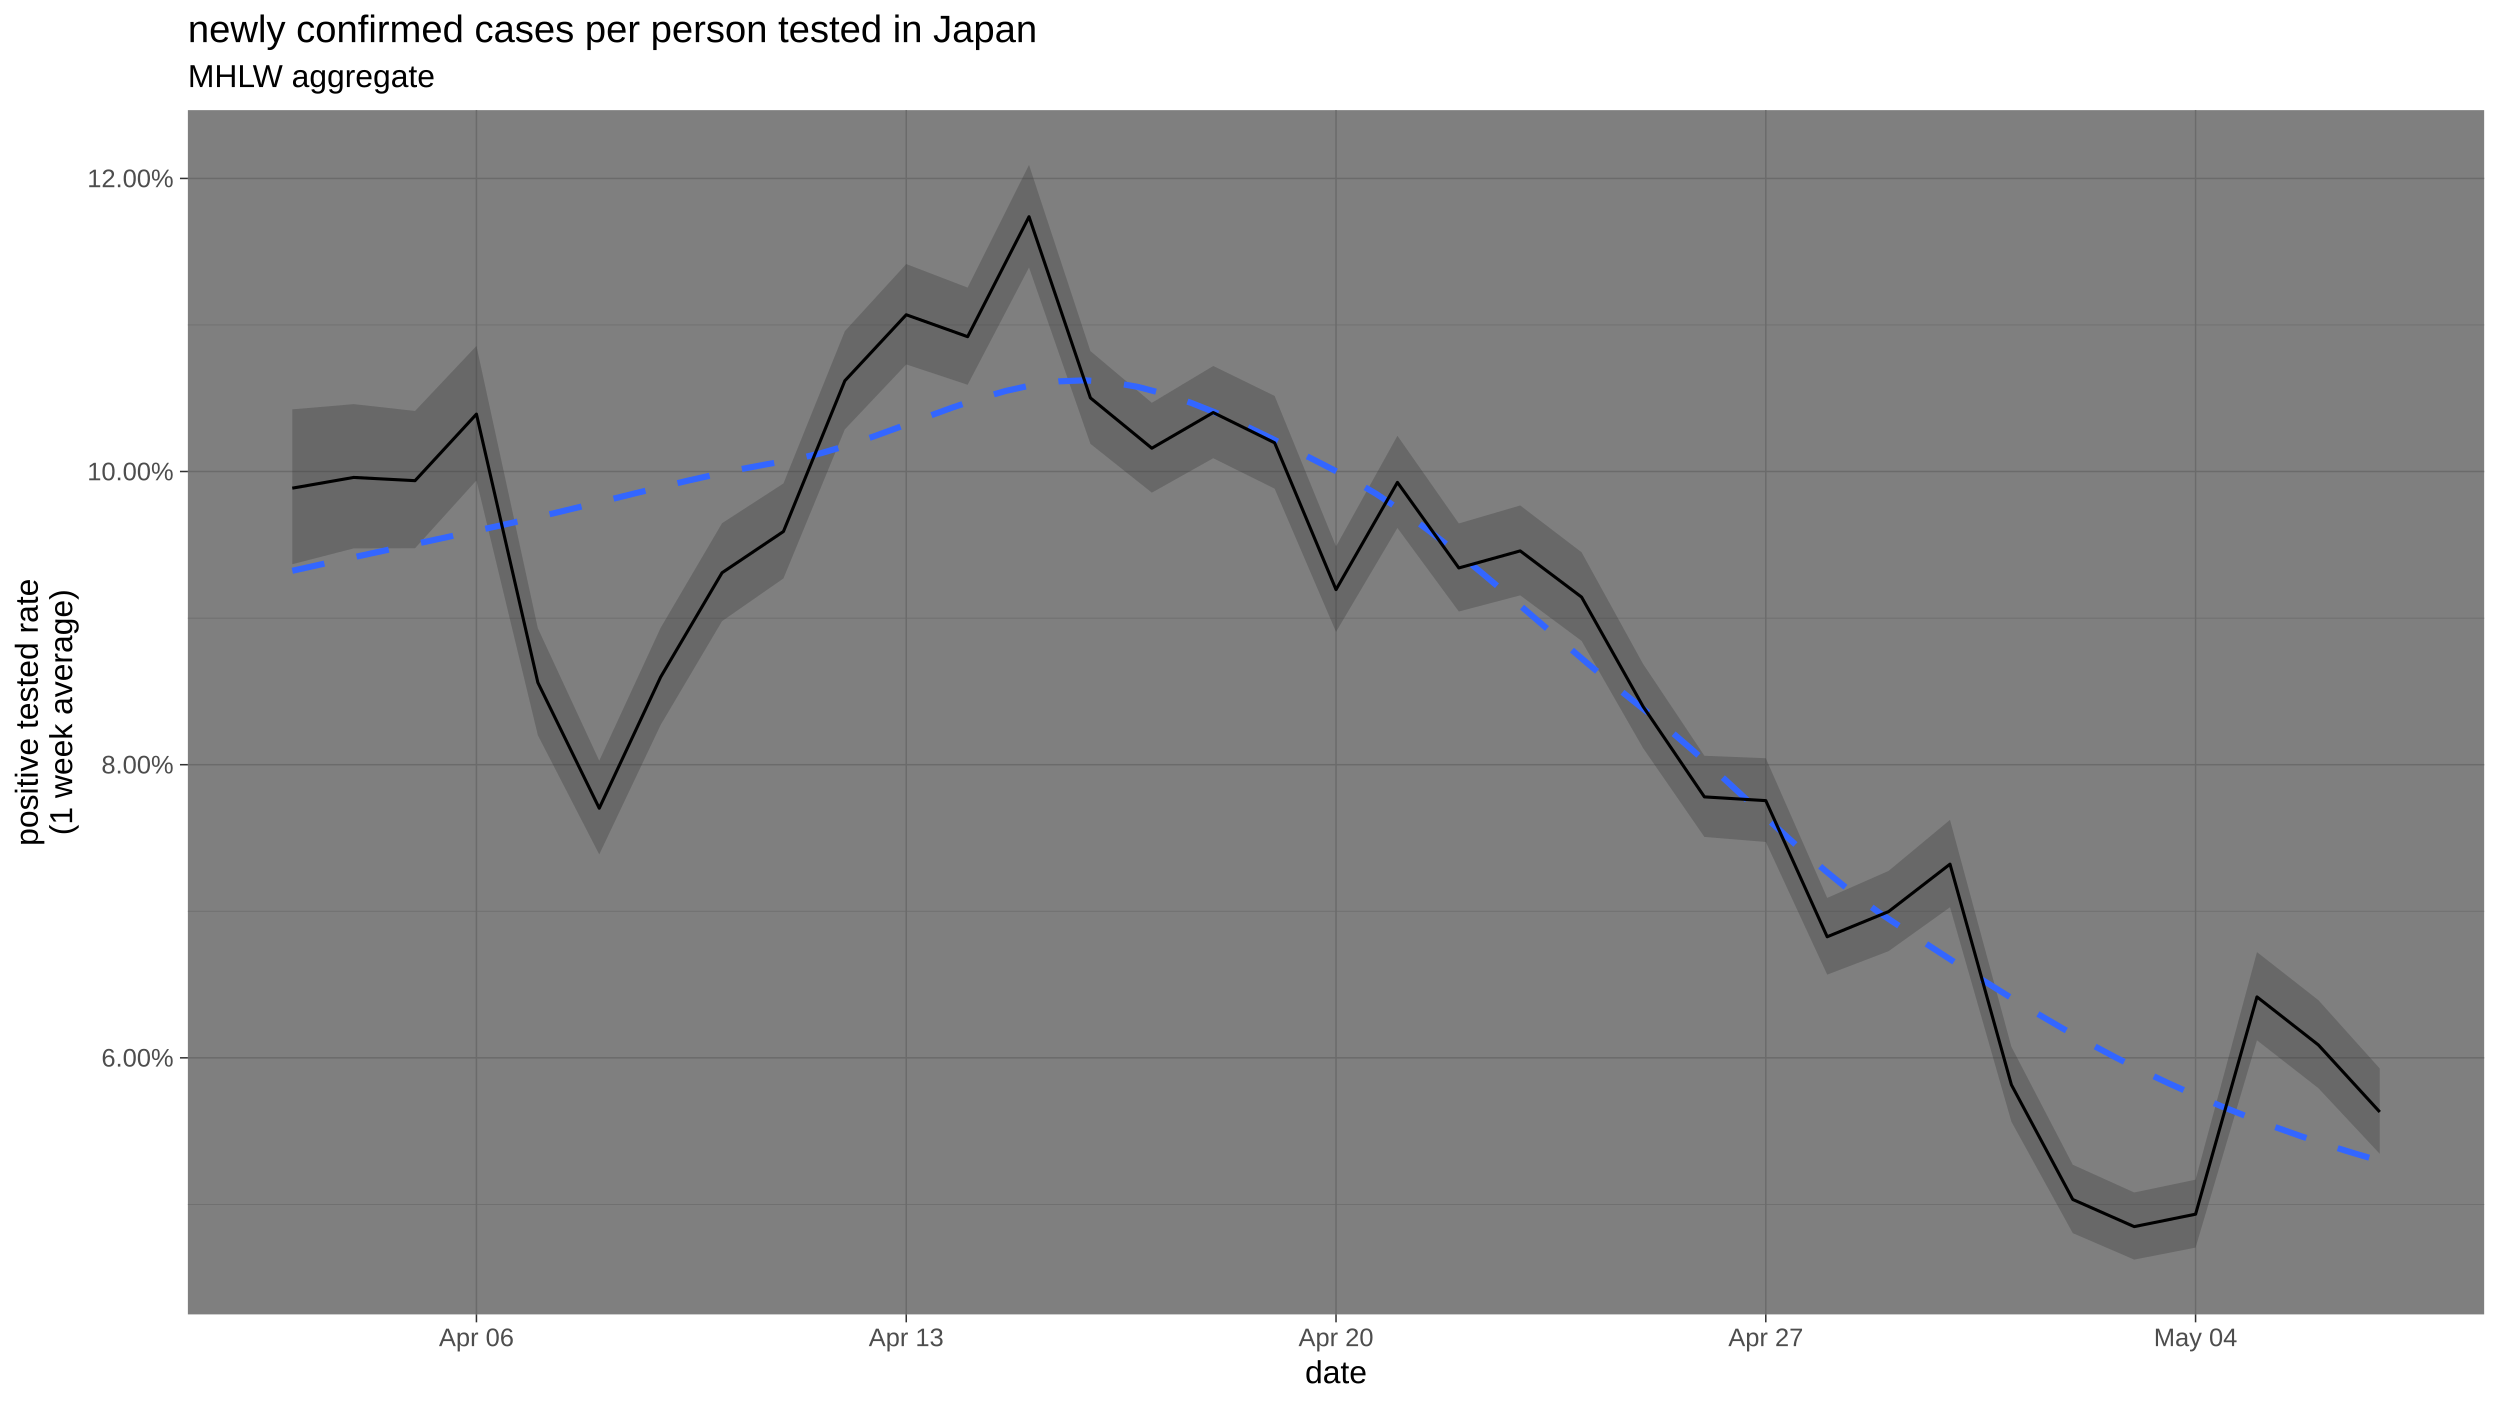
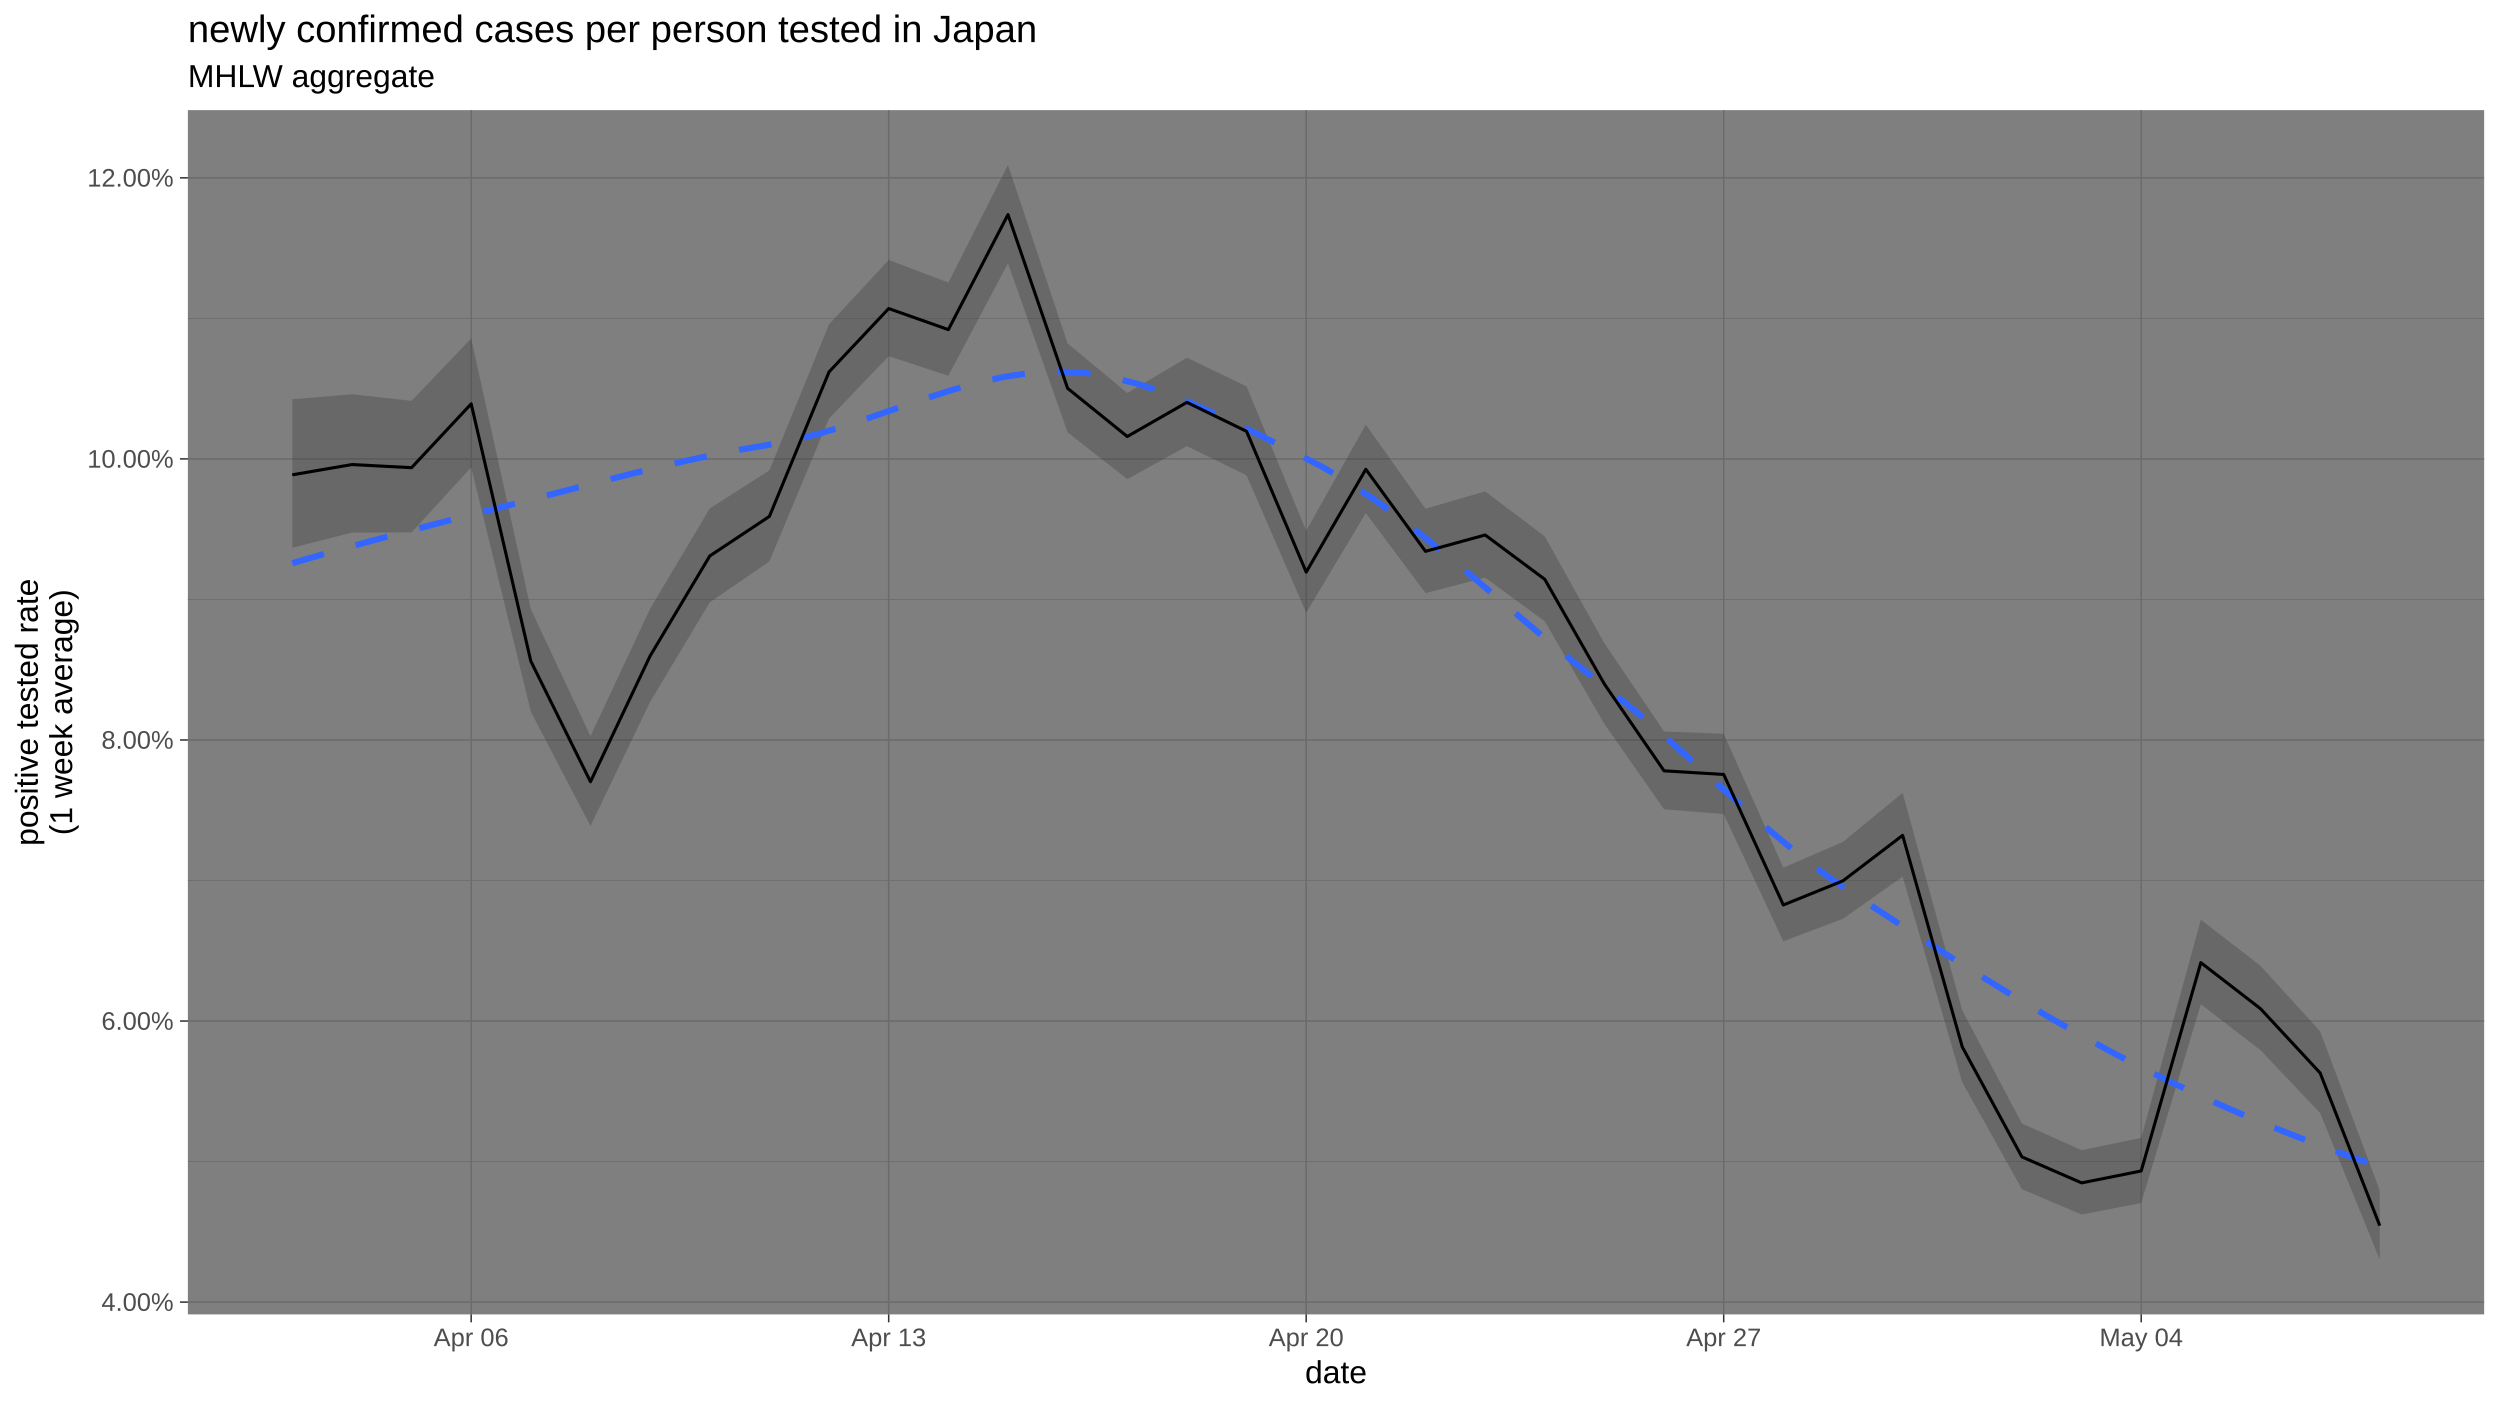
<svg xmlns="http://www.w3.org/2000/svg" viewBox="0 0 864.00 486.00">
  <defs>
    <style type="text/css">
    line, polyline, polygon, path, rect, circle {
      fill: none;
      stroke: #000000;
      stroke-linecap: round;
      stroke-linejoin: round;
      stroke-miterlimit: 10.00;
    }
  </style>
  </defs>
  <rect width="100%" height="100%" style="stroke: none; fill: #FFFFFF;" />
  <rect x="0.00" y="-0" width="864.00" height="486.00" style="stroke-width: 1.07; stroke: #FFFFFF; fill: #FFFFFF;" />
  <defs>
    <clipPath id="cpNjQuOTN8ODU4LjUyfDQ1NC4yNXwzOC4wNw==">
      <rect x="64.93" y="38.07" width="793.59" height="416.18" />
    </clipPath>
  </defs>
  <rect x="64.93" y="38.07" width="793.59" height="416.18" style="stroke-width: 1.07; stroke: none; fill: #7F7F7F;" clip-path="url(#cpNjQuOTN8ODU4LjUyfDQ1NC4yNXwzOC4wNw==)" />
-   <polyline points="64.93,416.23 858.52,416.23 " style="stroke-width: 0.27; stroke: #6B6B6B; stroke-linecap: butt;" clip-path="url(#cpNjQuOTN8ODU4LjUyfDQ1NC4yNXwzOC4wNw==)" />
-   <polyline points="64.93,314.92 858.52,314.92 " style="stroke-width: 0.27; stroke: #6B6B6B; stroke-linecap: butt;" clip-path="url(#cpNjQuOTN8ODU4LjUyfDQ1NC4yNXwzOC4wNw==)" />
-   <polyline points="64.93,213.62 858.52,213.62 " style="stroke-width: 0.27; stroke: #6B6B6B; stroke-linecap: butt;" clip-path="url(#cpNjQuOTN8ODU4LjUyfDQ1NC4yNXwzOC4wNw==)" />
-   <polyline points="64.93,112.31 858.52,112.31 " style="stroke-width: 0.27; stroke: #6B6B6B; stroke-linecap: butt;" clip-path="url(#cpNjQuOTN8ODU4LjUyfDQ1NC4yNXwzOC4wNw==)" />
-   <polyline points="64.93,365.58 858.52,365.58 " style="stroke-width: 0.53; stroke: #6B6B6B; stroke-linecap: butt;" clip-path="url(#cpNjQuOTN8ODU4LjUyfDQ1NC4yNXwzOC4wNw==)" />
-   <polyline points="64.93,264.27 858.52,264.27 " style="stroke-width: 0.53; stroke: #6B6B6B; stroke-linecap: butt;" clip-path="url(#cpNjQuOTN8ODU4LjUyfDQ1NC4yNXwzOC4wNw==)" />
-   <polyline points="64.93,162.96 858.52,162.96 " style="stroke-width: 0.53; stroke: #6B6B6B; stroke-linecap: butt;" clip-path="url(#cpNjQuOTN8ODU4LjUyfDQ1NC4yNXwzOC4wNw==)" />
-   <polyline points="64.93,61.66 858.52,61.66 " style="stroke-width: 0.53; stroke: #6B6B6B; stroke-linecap: butt;" clip-path="url(#cpNjQuOTN8ODU4LjUyfDQ1NC4yNXwzOC4wNw==)" />
-   <polyline points="164.66,454.25 164.66,38.07 " style="stroke-width: 0.53; stroke: #6B6B6B; stroke-linecap: butt;" clip-path="url(#cpNjQuOTN8ODU4LjUyfDQ1NC4yNXwzOC4wNw==)" />
-   <polyline points="313.20,454.25 313.20,38.07 " style="stroke-width: 0.53; stroke: #6B6B6B; stroke-linecap: butt;" clip-path="url(#cpNjQuOTN8ODU4LjUyfDQ1NC4yNXwzOC4wNw==)" />
-   <polyline points="461.73,454.25 461.73,38.07 " style="stroke-width: 0.53; stroke: #6B6B6B; stroke-linecap: butt;" clip-path="url(#cpNjQuOTN8ODU4LjUyfDQ1NC4yNXwzOC4wNw==)" />
-   <polyline points="610.26,454.25 610.26,38.07 " style="stroke-width: 0.53; stroke: #6B6B6B; stroke-linecap: butt;" clip-path="url(#cpNjQuOTN8ODU4LjUyfDQ1NC4yNXwzOC4wNw==)" />
-   <polyline points="758.79,454.25 758.79,38.07 " style="stroke-width: 0.53; stroke: #6B6B6B; stroke-linecap: butt;" clip-path="url(#cpNjQuOTN8ODU4LjUyfDQ1NC4yNXwzOC4wNw==)" />
-   <polygon points="101.01,141.46 122.23,139.66 143.44,142.02 164.66,119.54 185.88,217.11 207.10,262.88 228.32,216.96 249.54,180.81 270.76,167.07 291.98,114.43 313.20,91.25 334.41,99.39 355.63,56.99 376.85,121.32 398.07,139.20 419.29,126.47 440.51,136.83 461.73,188.83 482.95,150.60 504.17,180.89 525.38,174.68 546.60,190.87 567.82,229.40 589.04,261.19 610.26,262.04 631.48,310.31 652.70,300.97 673.92,283.33 695.14,361.76 716.35,402.52 737.57,412.11 758.79,407.67 780.01,329.04 801.23,345.65 822.45,369.28 822.45,398.78 801.23,376.08 780.01,359.53 758.79,431.18 737.57,435.33 716.35,426.18 695.14,387.67 673.92,313.55 652.70,328.73 631.48,336.84 610.26,291.00 589.04,289.26 567.82,258.51 546.60,221.51 525.38,205.76 504.17,211.34 482.95,182.48 461.73,218.39 440.51,168.89 419.29,158.37 398.07,170.27 376.85,153.40 355.63,92.46 334.41,133.00 313.20,125.95 291.98,148.39 270.76,199.91 249.54,214.67 228.32,250.55 207.10,295.30 185.88,254.11 164.66,166.03 143.44,189.48 122.23,189.53 101.01,195.00 " style="stroke-width: 1.07; stroke: none; fill: #333333; fill-opacity: 0.30;" clip-path="url(#cpNjQuOTN8ODU4LjUyfDQ1NC4yNXwzOC4wNw==)" />
-   <polyline points="101.01,197.27 110.14,195.23 119.27,193.22 128.40,191.24 137.54,189.28 146.67,187.32 155.80,185.35 164.93,183.36 174.06,181.34 183.20,179.28 192.33,177.15 201.46,174.94 210.59,172.69 219.73,170.43 228.86,168.21 237.99,166.05 247.12,164.00 256.25,162.09 265.39,160.37 274.52,158.78 283.65,156.65 292.78,153.95 301.91,150.85 311.05,147.51 320.18,144.10 329.31,140.79 338.44,137.74 347.58,135.11 356.71,133.08 365.84,131.80 374.97,131.44 384.10,132.11 393.24,133.71 402.37,136.11 411.50,139.18 420.63,142.81 429.77,146.88 438.90,151.26 448.03,155.83 457.16,160.47 466.29,165.19 475.43,170.57 484.56,176.64 493.69,183.28 502.82,190.40 511.95,197.86 521.09,205.58 530.22,213.44 539.35,221.32 548.48,229.13 557.62,236.75 566.75,244.07 575.88,251.41 585.01,259.30 594.14,267.56 603.28,276.01 612.41,284.49 621.54,292.81 630.67,300.79 639.81,308.27 648.94,315.07 658.07,321.17 667.20,327.15 676.33,333.07 685.47,338.88 694.60,344.57 703.73,350.10 712.86,355.44 721.99,360.56 731.13,365.43 740.26,370.02 749.39,374.35 758.52,378.45 767.66,382.31 776.79,385.96 785.92,389.39 795.05,392.62 804.18,395.65 813.32,398.50 822.45,401.17 " style="stroke-width: 2.13; stroke: #3366FF; stroke-dasharray: 11.38,11.38; stroke-linecap: butt;" clip-path="url(#cpNjQuOTN8ODU4LjUyfDQ1NC4yNXwzOC4wNw==)" />
-   <polyline points="101.01,168.71 122.23,165.00 143.44,166.12 164.66,143.12 185.88,235.88 207.10,279.32 228.32,233.98 249.54,197.94 270.76,183.68 291.98,131.59 313.20,108.78 334.41,116.36 355.63,74.90 376.85,137.52 398.07,154.90 419.29,142.58 440.51,153.03 461.73,203.77 482.95,166.71 504.17,196.28 525.38,190.39 546.60,206.36 567.82,244.13 589.04,275.40 610.26,276.70 631.48,323.75 652.70,315.04 673.92,298.65 695.14,374.91 716.35,414.54 737.57,423.92 758.79,419.62 780.01,344.53 801.23,361.13 822.45,384.30 " style="stroke-width: 1.07; stroke-linecap: butt;" clip-path="url(#cpNjQuOTN8ODU4LjUyfDQ1NC4yNXwzOC4wNw==)" />
+   <polyline points="64.93,401.43 858.52,401.43 " style="stroke-width: 0.27; stroke: #6B6B6B; stroke-linecap: butt;" clip-path="url(#cpNjQuOTN8ODU4LjUyfDQ1NC4yNXwzOC4wNw==)" />
+   <polyline points="64.93,304.30 858.52,304.30 " style="stroke-width: 0.27; stroke: #6B6B6B; stroke-linecap: butt;" clip-path="url(#cpNjQuOTN8ODU4LjUyfDQ1NC4yNXwzOC4wNw==)" />
+   <polyline points="64.93,207.17 858.52,207.17 " style="stroke-width: 0.27; stroke: #6B6B6B; stroke-linecap: butt;" clip-path="url(#cpNjQuOTN8ODU4LjUyfDQ1NC4yNXwzOC4wNw==)" />
+   <polyline points="64.93,110.03 858.52,110.03 " style="stroke-width: 0.27; stroke: #6B6B6B; stroke-linecap: butt;" clip-path="url(#cpNjQuOTN8ODU4LjUyfDQ1NC4yNXwzOC4wNw==)" />
+   <polyline points="64.93,450.00 858.52,450.00 " style="stroke-width: 0.53; stroke: #6B6B6B; stroke-linecap: butt;" clip-path="url(#cpNjQuOTN8ODU4LjUyfDQ1NC4yNXwzOC4wNw==)" />
+   <polyline points="64.93,352.87 858.52,352.87 " style="stroke-width: 0.53; stroke: #6B6B6B; stroke-linecap: butt;" clip-path="url(#cpNjQuOTN8ODU4LjUyfDQ1NC4yNXwzOC4wNw==)" />
+   <polyline points="64.93,255.73 858.52,255.73 " style="stroke-width: 0.53; stroke: #6B6B6B; stroke-linecap: butt;" clip-path="url(#cpNjQuOTN8ODU4LjUyfDQ1NC4yNXwzOC4wNw==)" />
+   <polyline points="64.93,158.60 858.52,158.60 " style="stroke-width: 0.53; stroke: #6B6B6B; stroke-linecap: butt;" clip-path="url(#cpNjQuOTN8ODU4LjUyfDQ1NC4yNXwzOC4wNw==)" />
+   <polyline points="64.93,61.47 858.52,61.47 " style="stroke-width: 0.53; stroke: #6B6B6B; stroke-linecap: butt;" clip-path="url(#cpNjQuOTN8ODU4LjUyfDQ1NC4yNXwzOC4wNw==)" />
+   <polyline points="162.84,454.25 162.84,38.07 " style="stroke-width: 0.53; stroke: #6B6B6B; stroke-linecap: butt;" clip-path="url(#cpNjQuOTN8ODU4LjUyfDQ1NC4yNXwzOC4wNw==)" />
+   <polyline points="307.13,454.25 307.13,38.07 " style="stroke-width: 0.53; stroke: #6B6B6B; stroke-linecap: butt;" clip-path="url(#cpNjQuOTN8ODU4LjUyfDQ1NC4yNXwzOC4wNw==)" />
+   <polyline points="451.42,454.25 451.42,38.07 " style="stroke-width: 0.53; stroke: #6B6B6B; stroke-linecap: butt;" clip-path="url(#cpNjQuOTN8ODU4LjUyfDQ1NC4yNXwzOC4wNw==)" />
+   <polyline points="595.71,454.25 595.71,38.07 " style="stroke-width: 0.53; stroke: #6B6B6B; stroke-linecap: butt;" clip-path="url(#cpNjQuOTN8ODU4LjUyfDQ1NC4yNXwzOC4wNw==)" />
+   <polyline points="740.00,454.25 740.00,38.07 " style="stroke-width: 0.53; stroke: #6B6B6B; stroke-linecap: butt;" clip-path="url(#cpNjQuOTN8ODU4LjUyfDQ1NC4yNXwzOC4wNw==)" />
+   <polygon points="101.01,137.98 121.62,136.25 142.23,138.52 162.84,116.96 183.46,210.51 204.07,254.40 224.68,210.37 245.30,175.71 265.91,162.54 286.52,112.07 307.13,89.84 327.75,97.64 348.36,56.99 368.97,118.67 389.58,135.82 410.20,123.61 430.81,133.54 451.42,183.40 472.03,146.75 492.65,175.79 513.26,169.83 533.87,185.36 554.48,222.30 575.10,252.78 595.71,253.59 616.32,299.87 636.93,290.92 657.55,274.00 678.16,349.20 698.77,388.28 719.39,397.48 740.00,393.23 760.61,317.83 781.22,333.76 801.84,356.42 822.45,411.40 822.45,435.33 801.84,384.70 781.22,362.94 760.61,347.07 740.00,415.77 719.39,419.75 698.77,410.98 678.16,374.05 657.55,302.98 636.93,317.54 616.32,325.31 595.71,281.36 575.10,279.69 554.48,250.21 533.87,214.73 513.26,199.63 492.65,204.98 472.03,177.32 451.42,211.74 430.81,164.29 410.20,154.20 389.58,165.61 368.97,149.43 348.36,91.00 327.75,129.87 307.13,123.11 286.52,144.63 265.91,194.03 245.30,208.17 224.68,242.58 204.07,285.48 183.46,245.99 162.84,161.53 142.23,184.02 121.62,184.07 101.01,189.31 " style="stroke-width: 1.07; stroke: none; fill: #333333; fill-opacity: 0.30;" clip-path="url(#cpNjQuOTN8ODU4LjUyfDQ1NC4yNXwzOC4wNw==)" />
+   <polyline points="101.01,194.64 110.14,191.98 119.27,189.41 128.40,186.92 137.54,184.48 146.67,182.08 155.80,179.72 164.93,177.39 174.06,175.06 183.20,172.72 192.33,170.37 201.46,168.00 210.59,165.65 219.73,163.35 228.86,161.14 237.99,159.04 247.12,157.09 256.25,155.33 265.39,153.77 274.52,152.04 283.65,149.71 292.78,146.93 301.91,143.88 311.05,140.72 320.18,137.60 329.31,134.68 338.44,132.14 347.58,130.13 356.71,128.82 365.84,128.36 374.97,128.89 384.10,130.38 393.24,132.69 402.37,135.70 411.50,139.28 420.63,143.30 429.77,147.63 438.90,152.15 448.03,156.73 457.16,161.44 466.29,166.87 475.43,172.98 484.56,179.65 493.69,186.77 502.82,194.22 511.95,201.89 521.09,209.66 530.22,217.43 539.35,225.08 548.48,232.48 557.62,239.60 566.75,247.09 575.88,255.02 585.01,263.21 594.14,271.50 603.28,279.71 612.41,287.67 621.54,295.23 630.67,302.19 639.81,308.44 648.94,314.47 658.07,320.44 667.20,326.35 676.33,332.17 685.47,337.89 694.60,343.48 703.73,348.94 712.86,354.24 721.99,359.37 731.13,364.31 740.26,369.03 749.39,373.55 758.52,377.86 767.66,381.99 776.79,385.94 785.92,389.71 795.05,393.32 804.18,396.77 813.32,400.08 822.45,403.24 " style="stroke-width: 2.13; stroke: #3366FF; stroke-dasharray: 11.38,11.38; stroke-linecap: butt;" clip-path="url(#cpNjQuOTN8ODU4LjUyfDQ1NC4yNXwzOC4wNw==)" />
+   <polyline points="101.01,164.10 121.62,160.55 142.23,161.63 162.84,139.57 183.46,228.51 204.07,270.16 224.68,226.69 245.30,192.14 265.91,178.46 286.52,128.52 307.13,106.64 327.75,113.92 348.36,74.16 368.97,134.21 389.58,150.86 410.20,139.06 430.81,149.07 451.42,197.72 472.03,162.19 492.65,190.54 513.26,184.89 533.87,200.21 554.48,236.42 575.10,266.40 595.71,267.65 616.32,312.76 636.93,304.41 657.55,288.70 678.16,361.82 698.77,399.82 719.39,408.80 740.00,404.69 760.61,332.69 781.22,348.60 801.84,370.82 822.45,423.60 " style="stroke-width: 1.07; stroke-linecap: butt;" clip-path="url(#cpNjQuOTN8ODU4LjUyfDQ1NC4yNXwzOC4wNw==)" />
  <defs>
    <clipPath id="cpMC4wMHw4NjQuMDB8NDg2LjAwfDAuMDA=">
      <rect x="0.00" y="0.00" width="864.00" height="486.00" />
    </clipPath>
  </defs>
  <g clip-path="url(#cpMC4wMHw4NjQuMDB8NDg2LjAwfDAuMDA=)">
-     <text x="35.05" y="368.61" style="font-size: 8.80px; fill: #4D4D4D; font-family: Liberation Sans;" textLength="24.95px" lengthAdjust="spacingAndGlyphs">6.00%</text>
+     <text x="35.05" y="453.03" style="font-size: 8.80px; fill: #4D4D4D; font-family: Liberation Sans;" textLength="24.95px" lengthAdjust="spacingAndGlyphs">4.00%</text>
  </g>
  <g clip-path="url(#cpMC4wMHw4NjQuMDB8NDg2LjAwfDAuMDA=)">
-     <text x="35.05" y="267.30" style="font-size: 8.80px; fill: #4D4D4D; font-family: Liberation Sans;" textLength="24.95px" lengthAdjust="spacingAndGlyphs">8.00%</text>
+     <text x="35.05" y="355.89" style="font-size: 8.80px; fill: #4D4D4D; font-family: Liberation Sans;" textLength="24.95px" lengthAdjust="spacingAndGlyphs">6.00%</text>
  </g>
  <g clip-path="url(#cpMC4wMHw4NjQuMDB8NDg2LjAwfDAuMDA=)">
-     <text x="30.16" y="165.99" style="font-size: 8.80px; fill: #4D4D4D; font-family: Liberation Sans;" textLength="29.85px" lengthAdjust="spacingAndGlyphs">10.00%</text>
+     <text x="35.05" y="258.76" style="font-size: 8.80px; fill: #4D4D4D; font-family: Liberation Sans;" textLength="24.95px" lengthAdjust="spacingAndGlyphs">8.00%</text>
  </g>
  <g clip-path="url(#cpMC4wMHw4NjQuMDB8NDg2LjAwfDAuMDA=)">
-     <text x="30.16" y="64.69" style="font-size: 8.80px; fill: #4D4D4D; font-family: Liberation Sans;" textLength="29.85px" lengthAdjust="spacingAndGlyphs">12.00%</text>
-   </g>
-   <polyline points="62.20,365.58 64.93,365.58 " style="stroke-width: 0.53; stroke: #333333; stroke-linecap: butt;" clip-path="url(#cpMC4wMHw4NjQuMDB8NDg2LjAwfDAuMDA=)" />
-   <polyline points="62.20,264.27 64.93,264.27 " style="stroke-width: 0.53; stroke: #333333; stroke-linecap: butt;" clip-path="url(#cpMC4wMHw4NjQuMDB8NDg2LjAwfDAuMDA=)" />
-   <polyline points="62.20,162.96 64.93,162.96 " style="stroke-width: 0.53; stroke: #333333; stroke-linecap: butt;" clip-path="url(#cpMC4wMHw4NjQuMDB8NDg2LjAwfDAuMDA=)" />
-   <polyline points="62.20,61.66 64.93,61.66 " style="stroke-width: 0.53; stroke: #333333; stroke-linecap: butt;" clip-path="url(#cpMC4wMHw4NjQuMDB8NDg2LjAwfDAuMDA=)" />
-   <polyline points="164.66,456.99 164.66,454.25 " style="stroke-width: 0.53; stroke: #333333; stroke-linecap: butt;" clip-path="url(#cpMC4wMHw4NjQuMDB8NDg2LjAwfDAuMDA=)" />
-   <polyline points="313.20,456.99 313.20,454.25 " style="stroke-width: 0.53; stroke: #333333; stroke-linecap: butt;" clip-path="url(#cpMC4wMHw4NjQuMDB8NDg2LjAwfDAuMDA=)" />
-   <polyline points="461.73,456.99 461.73,454.25 " style="stroke-width: 0.53; stroke: #333333; stroke-linecap: butt;" clip-path="url(#cpMC4wMHw4NjQuMDB8NDg2LjAwfDAuMDA=)" />
-   <polyline points="610.26,456.99 610.26,454.25 " style="stroke-width: 0.53; stroke: #333333; stroke-linecap: butt;" clip-path="url(#cpMC4wMHw4NjQuMDB8NDg2LjAwfDAuMDA=)" />
-   <polyline points="758.79,456.99 758.79,454.25 " style="stroke-width: 0.53; stroke: #333333; stroke-linecap: butt;" clip-path="url(#cpMC4wMHw4NjQuMDB8NDg2LjAwfDAuMDA=)" />
-   <g clip-path="url(#cpMC4wMHw4NjQuMDB8NDg2LjAwfDAuMDA=)">
-     <text x="151.70" y="465.23" style="font-size: 8.80px; fill: #4D4D4D; font-family: Liberation Sans;" textLength="25.93px" lengthAdjust="spacingAndGlyphs">Apr 06</text>
+     <text x="30.16" y="161.63" style="font-size: 8.80px; fill: #4D4D4D; font-family: Liberation Sans;" textLength="29.85px" lengthAdjust="spacingAndGlyphs">10.00%</text>
  </g>
  <g clip-path="url(#cpMC4wMHw4NjQuMDB8NDg2LjAwfDAuMDA=)">
-     <text x="300.23" y="465.23" style="font-size: 8.80px; fill: #4D4D4D; font-family: Liberation Sans;" textLength="25.93px" lengthAdjust="spacingAndGlyphs">Apr 13</text>
+     <text x="30.16" y="64.49" style="font-size: 8.80px; fill: #4D4D4D; font-family: Liberation Sans;" textLength="29.85px" lengthAdjust="spacingAndGlyphs">12.00%</text>
+   </g>
+   <polyline points="62.20,450.00 64.93,450.00 " style="stroke-width: 0.53; stroke: #333333; stroke-linecap: butt;" clip-path="url(#cpMC4wMHw4NjQuMDB8NDg2LjAwfDAuMDA=)" />
+   <polyline points="62.20,352.87 64.93,352.87 " style="stroke-width: 0.53; stroke: #333333; stroke-linecap: butt;" clip-path="url(#cpMC4wMHw4NjQuMDB8NDg2LjAwfDAuMDA=)" />
+   <polyline points="62.20,255.73 64.93,255.73 " style="stroke-width: 0.53; stroke: #333333; stroke-linecap: butt;" clip-path="url(#cpMC4wMHw4NjQuMDB8NDg2LjAwfDAuMDA=)" />
+   <polyline points="62.20,158.60 64.93,158.60 " style="stroke-width: 0.53; stroke: #333333; stroke-linecap: butt;" clip-path="url(#cpMC4wMHw4NjQuMDB8NDg2LjAwfDAuMDA=)" />
+   <polyline points="62.20,61.47 64.93,61.47 " style="stroke-width: 0.53; stroke: #333333; stroke-linecap: butt;" clip-path="url(#cpMC4wMHw4NjQuMDB8NDg2LjAwfDAuMDA=)" />
+   <polyline points="162.84,456.99 162.84,454.25 " style="stroke-width: 0.53; stroke: #333333; stroke-linecap: butt;" clip-path="url(#cpMC4wMHw4NjQuMDB8NDg2LjAwfDAuMDA=)" />
+   <polyline points="307.13,456.99 307.13,454.25 " style="stroke-width: 0.53; stroke: #333333; stroke-linecap: butt;" clip-path="url(#cpMC4wMHw4NjQuMDB8NDg2LjAwfDAuMDA=)" />
+   <polyline points="451.42,456.99 451.42,454.25 " style="stroke-width: 0.53; stroke: #333333; stroke-linecap: butt;" clip-path="url(#cpMC4wMHw4NjQuMDB8NDg2LjAwfDAuMDA=)" />
+   <polyline points="595.71,456.99 595.71,454.25 " style="stroke-width: 0.53; stroke: #333333; stroke-linecap: butt;" clip-path="url(#cpMC4wMHw4NjQuMDB8NDg2LjAwfDAuMDA=)" />
+   <polyline points="740.00,456.99 740.00,454.25 " style="stroke-width: 0.53; stroke: #333333; stroke-linecap: butt;" clip-path="url(#cpMC4wMHw4NjQuMDB8NDg2LjAwfDAuMDA=)" />
+   <g clip-path="url(#cpMC4wMHw4NjQuMDB8NDg2LjAwfDAuMDA=)">
+     <text x="149.88" y="465.23" style="font-size: 8.80px; fill: #4D4D4D; font-family: Liberation Sans;" textLength="25.93px" lengthAdjust="spacingAndGlyphs">Apr 06</text>
  </g>
  <g clip-path="url(#cpMC4wMHw4NjQuMDB8NDg2LjAwfDAuMDA=)">
-     <text x="448.76" y="465.23" style="font-size: 8.80px; fill: #4D4D4D; font-family: Liberation Sans;" textLength="25.93px" lengthAdjust="spacingAndGlyphs">Apr 20</text>
+     <text x="294.17" y="465.23" style="font-size: 8.80px; fill: #4D4D4D; font-family: Liberation Sans;" textLength="25.93px" lengthAdjust="spacingAndGlyphs">Apr 13</text>
  </g>
  <g clip-path="url(#cpMC4wMHw4NjQuMDB8NDg2LjAwfDAuMDA=)">
-     <text x="597.30" y="465.23" style="font-size: 8.80px; fill: #4D4D4D; font-family: Liberation Sans;" textLength="25.93px" lengthAdjust="spacingAndGlyphs">Apr 27</text>
+     <text x="438.46" y="465.23" style="font-size: 8.80px; fill: #4D4D4D; font-family: Liberation Sans;" textLength="25.93px" lengthAdjust="spacingAndGlyphs">Apr 20</text>
  </g>
  <g clip-path="url(#cpMC4wMHw4NjQuMDB8NDg2LjAwfDAuMDA=)">
-     <text x="744.36" y="465.23" style="font-size: 8.80px; fill: #4D4D4D; font-family: Liberation Sans;" textLength="28.86px" lengthAdjust="spacingAndGlyphs">May 04</text>
+     <text x="582.75" y="465.23" style="font-size: 8.80px; fill: #4D4D4D; font-family: Liberation Sans;" textLength="25.93px" lengthAdjust="spacingAndGlyphs">Apr 27</text>
+   </g>
+   <g clip-path="url(#cpMC4wMHw4NjQuMDB8NDg2LjAwfDAuMDA=)">
+     <text x="725.57" y="465.23" style="font-size: 8.80px; fill: #4D4D4D; font-family: Liberation Sans;" textLength="28.86px" lengthAdjust="spacingAndGlyphs">May 04</text>
  </g>
  <g clip-path="url(#cpMC4wMHw4NjQuMDB8NDg2LjAwfDAuMDA=)">
    <text x="451.02" y="478.03" style="font-size: 11.00px; font-family: Liberation Sans;" textLength="21.41px" lengthAdjust="spacingAndGlyphs">date</text>
  </g>
  <g clip-path="url(#cpMC4wMHw4NjQuMDB8NDg2LjAwfDAuMDA=)">
    <text transform="translate(13.05,292.32) rotate(-90)" style="font-size: 11.00px; font-family: Liberation Sans;" textLength="92.33px" lengthAdjust="spacingAndGlyphs">positive tested rate</text>
  </g>
  <g clip-path="url(#cpMC4wMHw4NjQuMDB8NDg2LjAwfDAuMDA=)">
    <text transform="translate(24.93,288.65) rotate(-90)" style="font-size: 11.00px; font-family: Liberation Sans;" textLength="84.99px" lengthAdjust="spacingAndGlyphs">(1 week average)</text>
  </g>
  <g clip-path="url(#cpMC4wMHw4NjQuMDB8NDg2LjAwfDAuMDA=)">
    <text x="64.93" y="30.10" style="font-size: 11.00px; font-family: Liberation Sans;" textLength="86.21px" lengthAdjust="spacingAndGlyphs">MHLW aggregate</text>
  </g>
  <g clip-path="url(#cpMC4wMHw4NjQuMDB8NDg2LjAwfDAuMDA=)">
    <text x="64.93" y="14.56" style="font-size: 13.20px; font-family: Liberation Sans;" textLength="293.49px" lengthAdjust="spacingAndGlyphs">newly confirmed cases per person tested in Japan</text>
  </g>
</svg>
